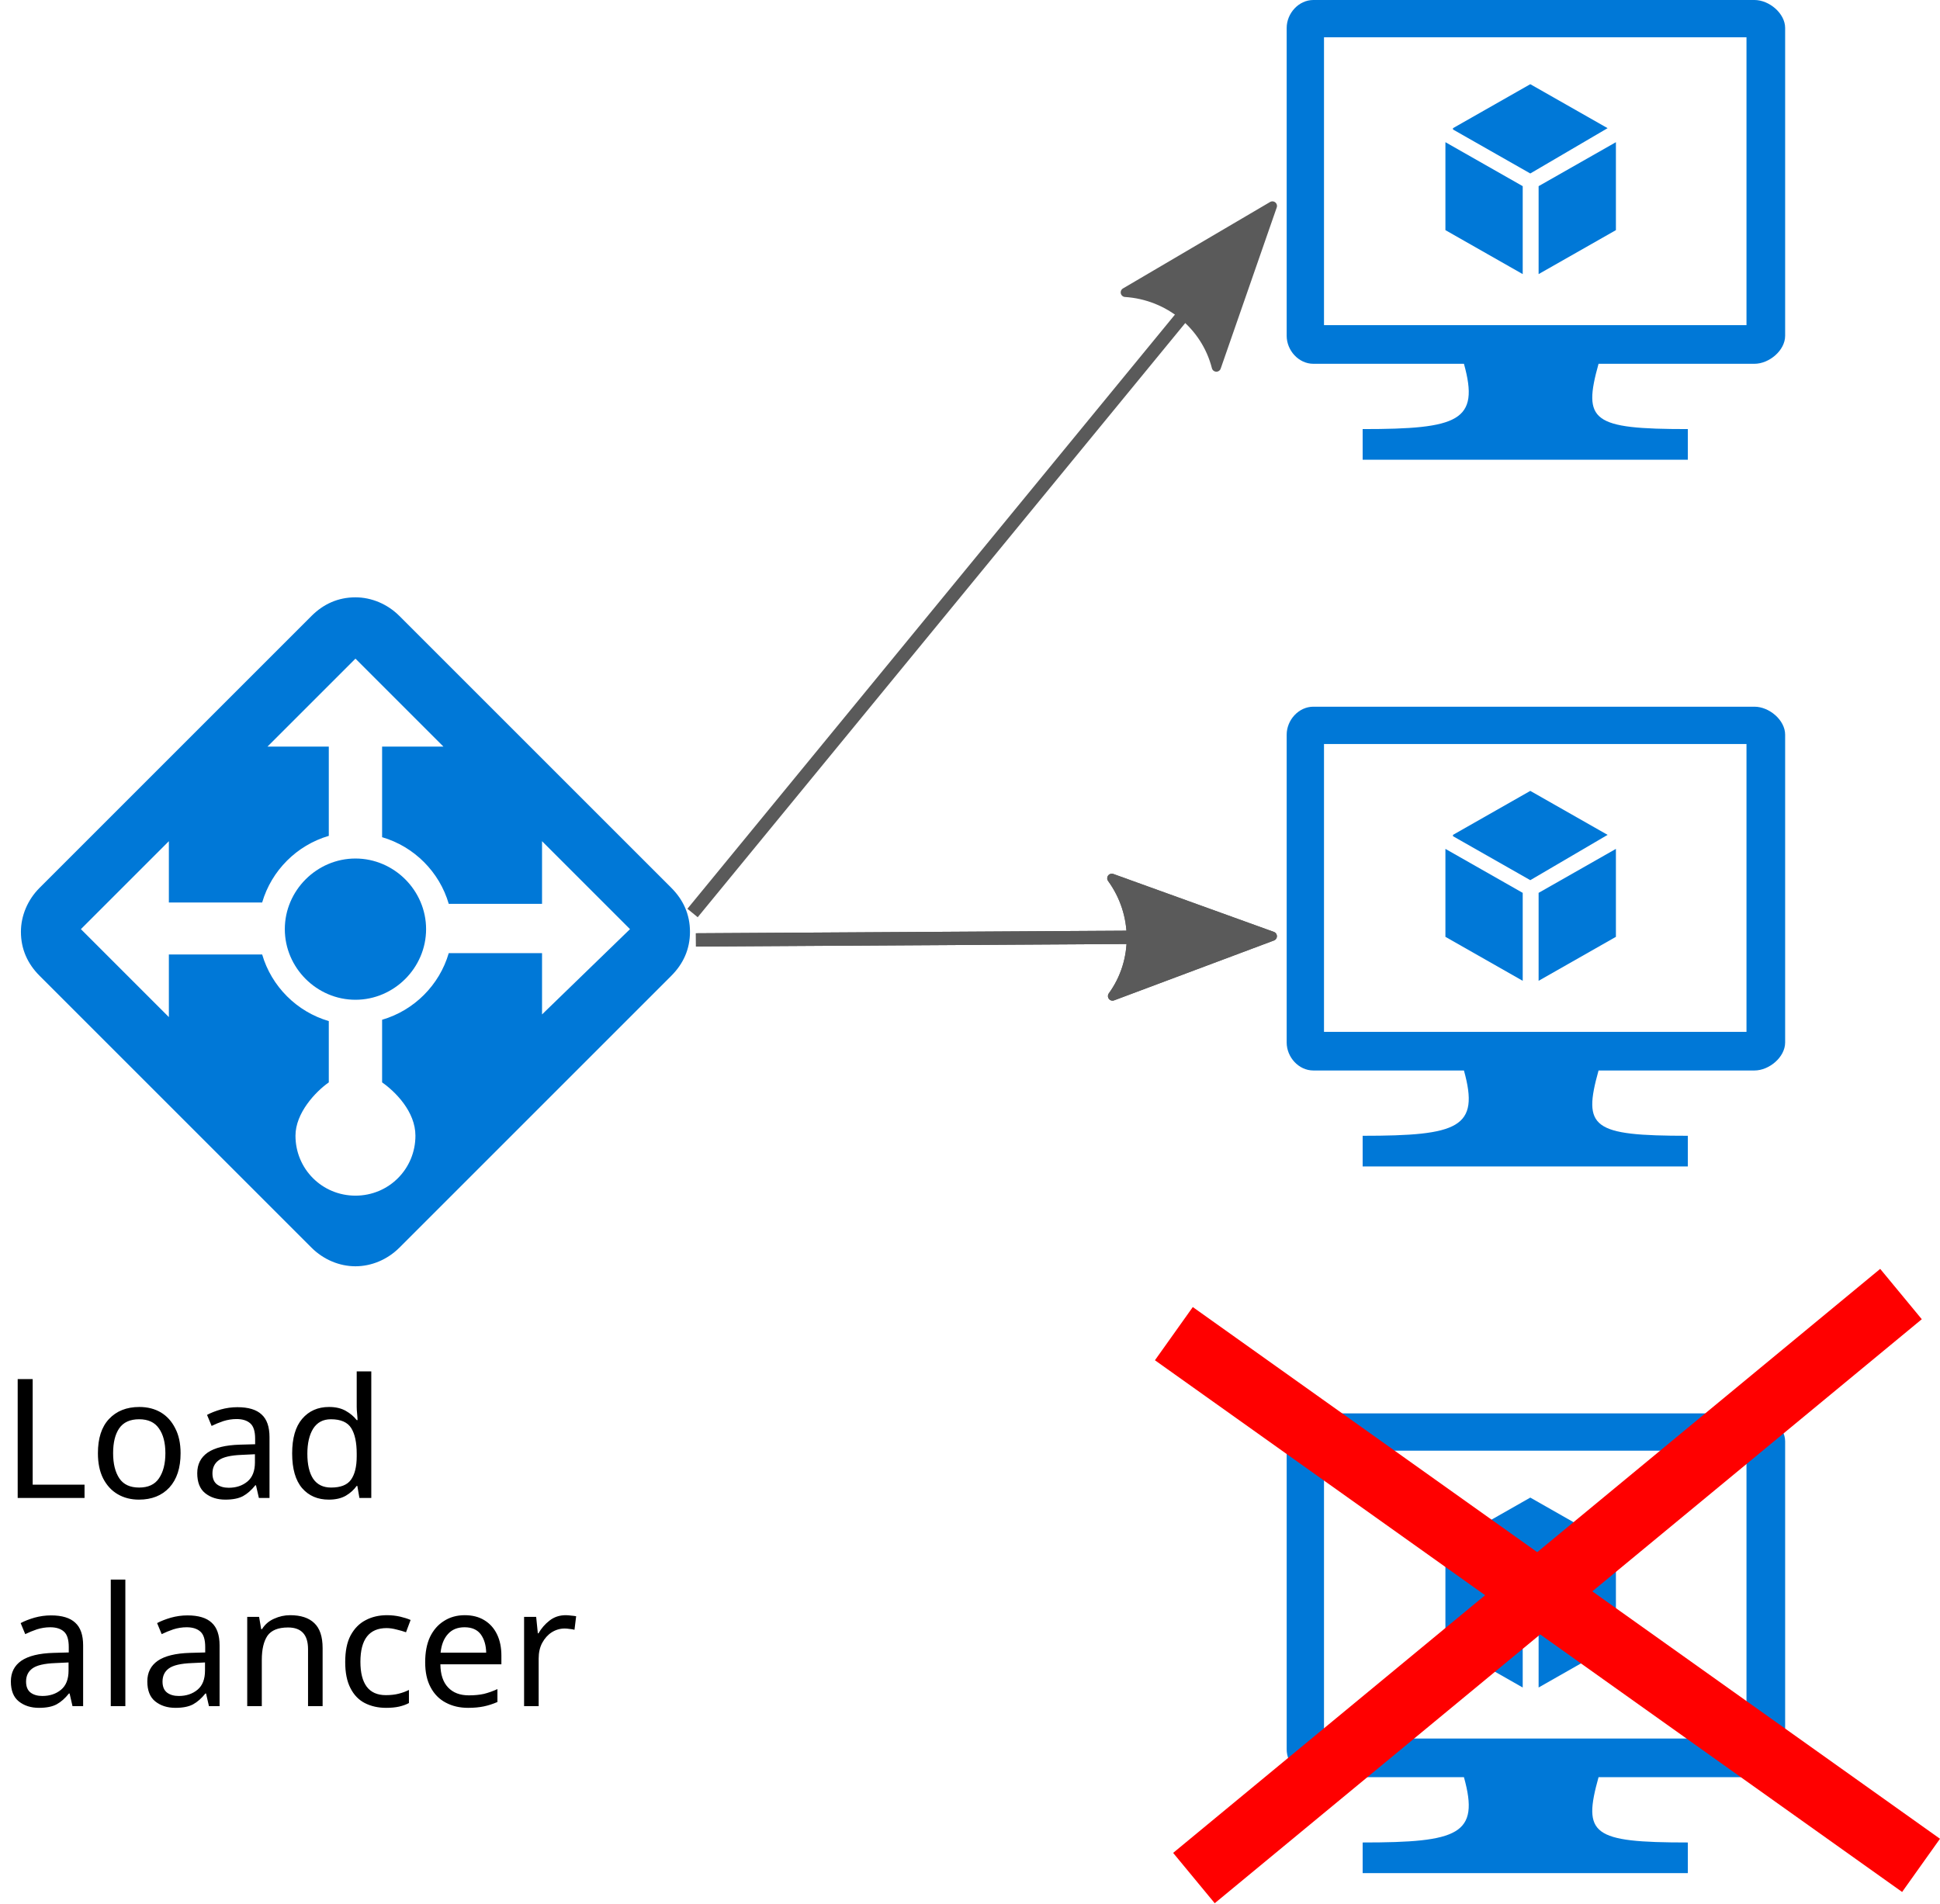
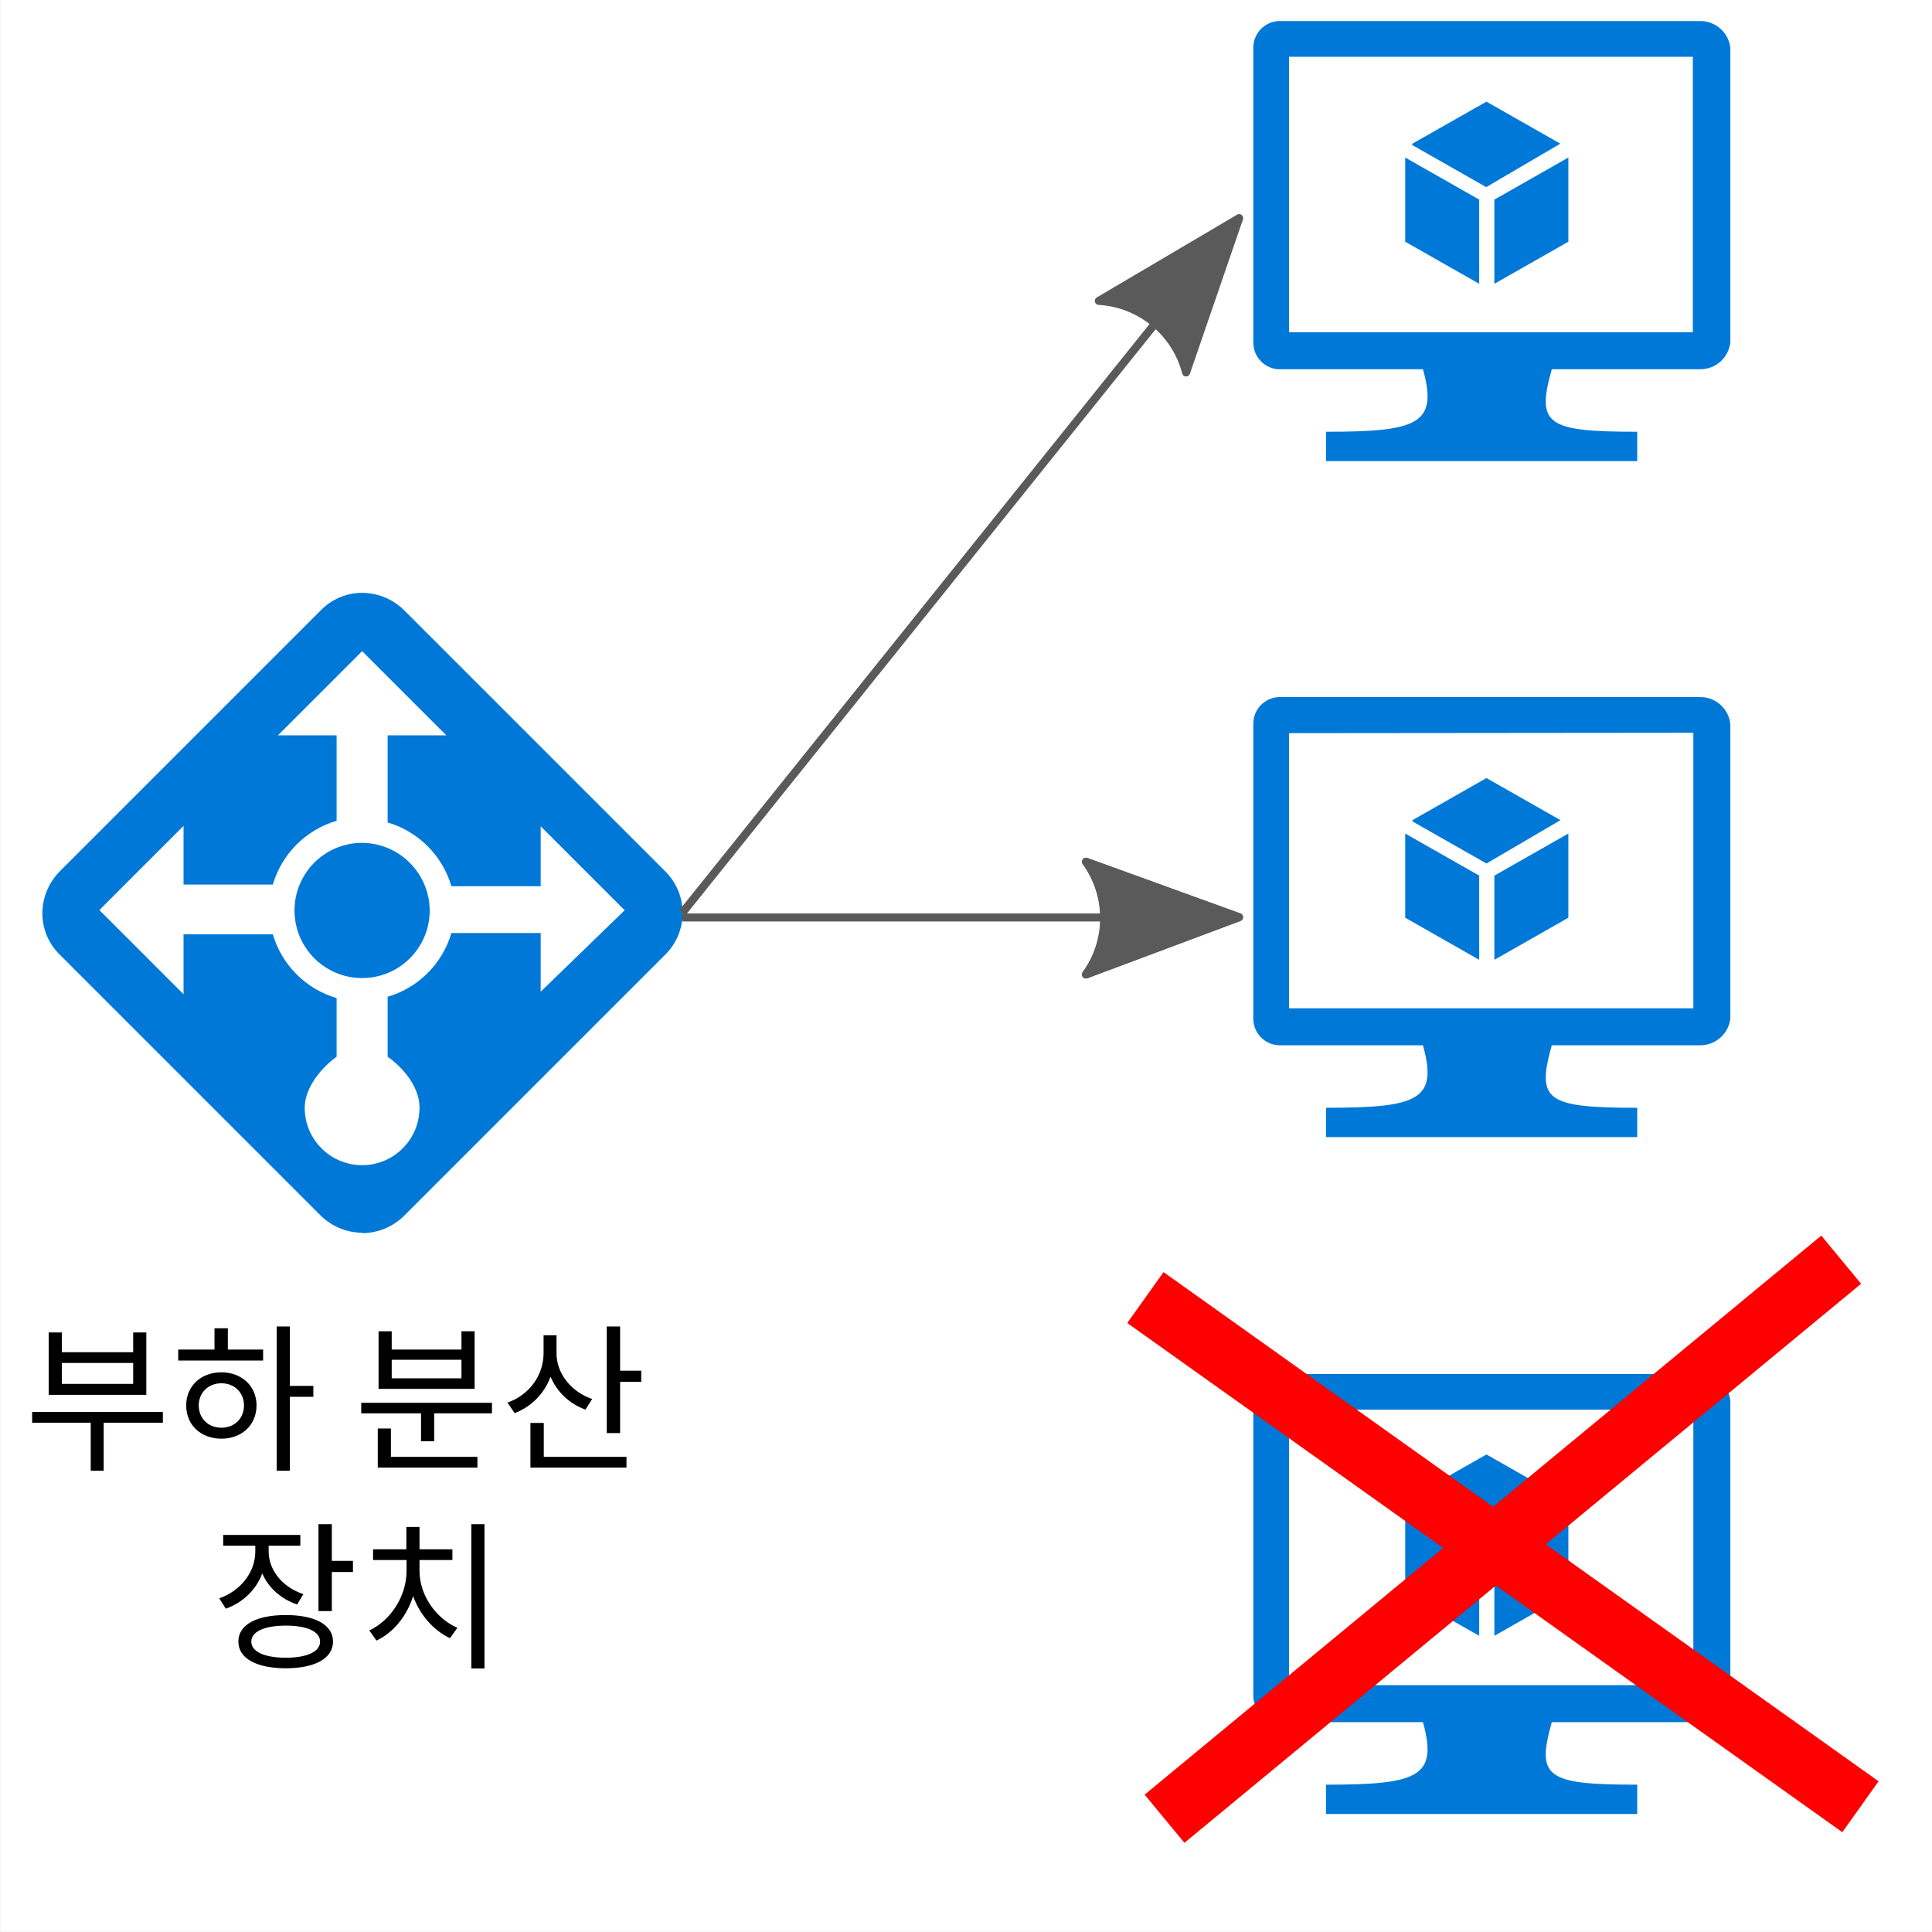
- <svg xmlns="http://www.w3.org/2000/svg" width="145.561" height="142.825" viewBox="0 0 145.561 142.825" id="svg2" version="1.1">
-   <defs id="defs4">
-     <marker orient="auto" refY="0" refX="0" id="marker5917" style="overflow:visible">
-       <path id="path5919" style="fill:#5a5a5a;fill-opacity:1;fill-rule:evenodd;stroke:#5a5a5a;stroke-width:0.625;stroke-linejoin:round;stroke-opacity:1" d="M 8.719,4.034 -2.207,0.016 8.719,-4.002 c -1.745,2.372 -1.735,5.617 -6e-7,8.035 z" transform="matrix(-1.1,0,0,-1.1,-1.1,0)" />
-     </marker>
-     <marker style="overflow:visible" id="marker5877" refX="0" refY="0" orient="auto">
-       <path transform="matrix(-1.1,0,0,-1.1,-1.1,0)" d="M 8.719,4.034 -2.207,0.016 8.719,-4.002 c -1.745,2.372 -1.735,5.617 -6e-7,8.035 z" style="fill:#5a5a5a;fill-opacity:1;fill-rule:evenodd;stroke:#5a5a5a;stroke-width:0.625;stroke-linejoin:round;stroke-opacity:1" id="path5879" />
-     </marker>
-     <marker orient="auto" refY="0" refX="0" id="Arrow2Lend" style="overflow:visible">
-       <path id="path4452" style="fill:#5d5d5d;fill-opacity:1;fill-rule:evenodd;stroke:#5d5d5d;stroke-width:0.625;stroke-linejoin:round;stroke-opacity:1" d="M 8.719,4.034 -2.207,0.016 8.719,-4.002 c -1.745,2.372 -1.735,5.617 -6e-7,8.035 z" transform="matrix(-1.1,0,0,-1.1,-1.1,0)" />
-     </marker>
+ <svg xmlns="http://www.w3.org/2000/svg" viewBox="0 0 151.47 151.43">
+   <defs>
+     <style>.cls-1{fill:#fff;}.cls-2{fill:#0078d7;}.cls-3,.cls-7{fill:none;}.cls-3{stroke:red;stroke-width:4.9px;}.cls-4{fill:#5d5d5d;stroke:#5d5d5d;}.cls-4,.cls-5,.cls-7{stroke-linejoin:round;stroke-width:0.63px;}.cls-5{fill:#5a5a5a;}.cls-5,.cls-7{stroke:#5a5a5a;}.cls-6{font-size:12.5px;font-family:MalgunGothic, Malgun Gothic;}</style>
  </defs>
-   <g id="layer6">
-     <rect style="fill:#ffffff;fill-opacity:1;stroke:none;stroke-width:4.9;stroke-miterlimit:4;stroke-dasharray:none;stroke-opacity:1" id="rect12656" width="151.429" height="151.429" x="-1.429" y="-1.461" />
-   </g>
-   <g id="layer1" transform="translate(-86.43459,-820.9498)" />
-   <g id="layer3" transform="translate(-86.43459,-88.58764)" />
-   <g id="layer2" transform="translate(-86.43459,-88.58764)">
-     <g id="g6001" transform="translate(41.67614,5.040748)">
-       <g id="Layer_1" transform="translate(21.77059,11.84689)" />
-       <g id="Ibiza_Symbols" transform="translate(45.4,11.84689)">
-         <g id="g6">
-           <path id="path8" d="m 131,71.7 -33.1,0 c -1.1,0 -2,1 -2,2.1 l 0,23.1 c 0,1.1 0.9,2.1 2,2.1 l 11.3,0 c 1.2,4.3 -0.4,4.9 -7.6,4.9 l 0,2.3 9.1,0 6.7,0 8.6,0 0,-2.3 c -7.2,0 -7.9,-0.6 -6.7,-4.9 l 11.7,0 c 1.1,0 2.3,-1 2.3,-2.1 l 0,-23.1 c 0,-1.1 -1.2,-2.1 -2.3,-2.1 z m -0.6,2.8 0,21.6 -31.7,0 0,-21.6 31.7,0 0,0 z" style="fill:#0078d7" />
-           <g transform="translate(1176.51,-2762.63)" id="group975-1984_1_">
-             <g transform="translate(0.8685,-17.652)" id="shape976-1985_2_">
-               <path id="path16" d="m -1057.4,2861.6 -5.8,-3.3 -5.8,3.3 0,0.1 5.8,3.3 5.8,-3.4 0,0 z" style="fill:#0078d7" />
-             </g>
-             <g transform="translate(15.8925,0)" id="shape977-1987_1_">
-               <path id="path21" d="m -1077.6,2848.3 0,6.6 5.8,-3.3 0,-6.6 -5.8,3.3 z" style="fill:#0078d7" />
-             </g>
-             <g id="shape978-1989_1_">
-               <path id="path26" d="m -1062.9,2848.3 -5.8,-3.3 0,6.6 5.8,3.3 0,-6.6 z" style="fill:#0078d7" />
+   <g id="Shapes">
+     <g id="layer6">
+       <rect id="rect12656" class="cls-1" x="0.04" width="151.43" height="151.43" />
+     </g>
+     <g id="layer2">
+       <g id="g6001">
+         <g id="Ibiza_Symbols" data-name="Ibiza Symbols">
+           <g id="g6">
+             <path id="path8" class="cls-2" d="M131.64,0H98.54a2.09,2.09,0,0,0-2,2.1V25.2a2.09,2.09,0,0,0,2,2.1h11.3c1.2,4.3-.4,4.9-7.6,4.9v2.3h24.4V32.2c-7.2,0-7.9-.6-6.7-4.9h11.7a2.37,2.37,0,0,0,2.3-2.1V2.1A2.37,2.37,0,0,0,131.64,0ZM131,2.8V24.4H99.34V2.8Z" transform="translate(1.72 1.65)" />
+             <g id="group975-1984">
+               <g id="shape976-1985">
+                 <path id="path16" class="cls-2" d="M120.62,9.62l-5.8-3.3L109,9.62v.1l5.8,3.3,5.8-3.4h0Z" transform="translate(1.72 1.65)" />
+               </g>
+               <g id="shape977-1987">
+                 <path id="path21" class="cls-2" d="M115.44,14v6.6l5.8-3.3v-6.6Z" transform="translate(1.72 1.65)" />
+               </g>
+               <g id="shape978-1989">
+                 <path id="path26" class="cls-2" d="M114.25,14l-5.8-3.3v6.6l5.8,3.3Z" transform="translate(1.72 1.65)" />
+               </g>
            </g>
          </g>
        </g>
-       </g>
-       <g id="Layer_1-7" transform="translate(19.75029,64.37483)" />
-       <g id="Ibiza_Symbols-2" transform="translate(45.4,64.87991)">
-         <g id="g6-1">
-           <path id="path8-3" d="m 131,71.7 -33.1,0 c -1.1,0 -2,1 -2,2.1 l 0,23.1 c 0,1.1 0.9,2.1 2,2.1 l 11.3,0 c 1.2,4.3 -0.4,4.9 -7.6,4.9 l 0,2.3 9.1,0 6.7,0 8.6,0 0,-2.3 c -7.2,0 -7.9,-0.6 -6.7,-4.9 l 11.7,0 c 1.1,0 2.3,-1 2.3,-2.1 l 0,-23.1 c 0,-1.1 -1.2,-2.1 -2.3,-2.1 z m -0.6,2.8 0,21.6 -31.7,0 0,-21.6 31.7,0 0,0 z" style="fill:#0078d7" />
-           <g transform="translate(1176.51,-2762.63)" id="group975-1984_1_-7">
-             <g transform="translate(0.8685,-17.652)" id="shape976-1985_2_-9">
-               <path id="path16-6" d="m -1057.4,2861.6 -5.8,-3.3 -5.8,3.3 0,0.1 5.8,3.3 5.8,-3.4 0,0 z" style="fill:#0078d7" />
-             </g>
-             <g transform="translate(15.8925,0)" id="shape977-1987_1_-6">
-               <path id="path21-5" d="m -1077.6,2848.3 0,6.6 5.8,-3.3 0,-6.6 -5.8,3.3 z" style="fill:#0078d7" />
-             </g>
-             <g id="shape978-1989_1_-7">
-               <path id="path26-9" d="m -1062.9,2848.3 -5.8,-3.3 0,6.6 5.8,3.3 0,-6.6 z" style="fill:#0078d7" />
+         <g id="Ibiza_Symbols-2" data-name="Ibiza Symbols-2">
+           <g id="g6-1">
+             <path id="path8-3" class="cls-2" d="M131.64,53H98.54a2.09,2.09,0,0,0-2,2.1v23.1a2.09,2.09,0,0,0,2,2.1h11.3c1.2,4.3-.4,4.9-7.6,4.9v2.3h24.4v-2.3c-7.2,0-7.9-.6-6.7-4.9h11.7a2.37,2.37,0,0,0,2.3-2.1V55.13A2.37,2.37,0,0,0,131.64,53Zm-.6,2.8v21.6H99.34V55.83Z" transform="translate(1.72 1.65)" />
+             <g id="group975-1984_1_-7" data-name="group975-1984 1 -7">
+               <g id="shape976-1985_2_-9" data-name="shape976-1985 2 -9">
+                 <path id="path16-6" class="cls-2" d="M120.62,62.65l-5.8-3.3-5.8,3.3v.1l5.8,3.3,5.8-3.4h0Z" transform="translate(1.72 1.65)" />
+               </g>
+               <g id="shape977-1987_1_-6" data-name="shape977-1987 1 -6">
+                 <path id="path21-5" class="cls-2" d="M115.44,67v6.6l5.8-3.3V63.7Z" transform="translate(1.72 1.65)" />
+               </g>
+               <g id="shape978-1989_1_-7" data-name="shape978-1989 1 -7">
+                 <path id="path26-9" class="cls-2" d="M114.25,67l-5.8-3.3v6.6l5.8,3.3Z" transform="translate(1.72 1.65)" />
+               </g>
            </g>
          </g>
        </g>
-       </g>
-       <g id="Layer_1-9" transform="translate(19.75029,117.9129)" />
-       <g id="Ibiza_Symbols-6" transform="translate(45.4,117.9129)">
-         <g id="g6-5">
-           <path id="path8-8" d="m 131,71.7 -33.1,0 c -1.1,0 -2,1 -2,2.1 l 0,23.1 c 0,1.1 0.9,2.1 2,2.1 l 11.3,0 c 1.2,4.3 -0.4,4.9 -7.6,4.9 l 0,2.3 9.1,0 6.7,0 8.6,0 0,-2.3 c -7.2,0 -7.9,-0.6 -6.7,-4.9 l 11.7,0 c 1.1,0 2.3,-1 2.3,-2.1 l 0,-23.1 c 0,-1.1 -1.2,-2.1 -2.3,-2.1 z m -0.6,2.8 0,21.6 -31.7,0 0,-21.6 31.7,0 0,0 z" style="fill:#0078d7" />
-           <g transform="translate(1176.51,-2762.63)" id="group975-1984_1_-0">
-             <g transform="translate(0.8685,-17.652)" id="shape976-1985_2_-1">
-               <path id="path16-5" d="m -1057.4,2861.6 -5.8,-3.3 -5.8,3.3 0,0.1 5.8,3.3 5.8,-3.4 0,0 z" style="fill:#0078d7" />
-             </g>
-             <g transform="translate(15.8925,0)" id="shape977-1987_1_-66">
-               <path id="path21-0" d="m -1077.6,2848.3 0,6.6 5.8,-3.3 0,-6.6 -5.8,3.3 z" style="fill:#0078d7" />
-             </g>
-             <g id="shape978-1989_1_-0">
-               <path id="path26-1" d="m -1062.9,2848.3 -5.8,-3.3 0,6.6 5.8,3.3 0,-6.6 z" style="fill:#0078d7" />
+         <g id="Ibiza_Symbols-6" data-name="Ibiza Symbols-6">
+           <g id="g6-5">
+             <path id="path8-8" class="cls-2" d="M131.64,106.07H98.54a2.09,2.09,0,0,0-2,2.1v23.1a2.09,2.09,0,0,0,2,2.1h11.3c1.2,4.3-.4,4.9-7.6,4.9v2.3h24.4v-2.3c-7.2,0-7.9-.6-6.7-4.9h11.7a2.37,2.37,0,0,0,2.3-2.1v-23.1A2.37,2.37,0,0,0,131.64,106.07Zm-.6,2.8v21.6H99.34v-21.6Z" transform="translate(1.72 1.65)" />
+             <g id="group975-1984_1_-0" data-name="group975-1984 1 -0">
+               <g id="shape976-1985_2_-1" data-name="shape976-1985 2 -1">
+                 <path id="path16-5" class="cls-2" d="M120.62,115.68l-5.8-3.3-5.8,3.3v.1l5.8,3.3,5.8-3.4h0Z" transform="translate(1.72 1.65)" />
+               </g>
+               <g id="shape977-1987_1_-66" data-name="shape977-1987 1 -66">
+                 <path id="path21-0" class="cls-2" d="M115.44,120v6.6l5.8-3.3v-6.6Z" transform="translate(1.72 1.65)" />
+               </g>
+               <g id="shape978-1989_1_-0" data-name="shape978-1989 1 -0">
+                 <path id="path26-1" class="cls-2" d="M114.25,120l-5.8-3.3v6.6l5.8,3.3Z" transform="translate(1.72 1.65)" />
+               </g>
            </g>
          </g>
        </g>
-       </g>
-       <path id="path4421" d="m 132.835,183.629 56.063,39.901" style="fill:none;fill-rule:evenodd;stroke:#ff0000;stroke-width:4.9;stroke-linecap:butt;stroke-linejoin:miter;stroke-miterlimit:4;stroke-dasharray:none;stroke-opacity:1" />
-       <path style="fill:none;fill-rule:evenodd;stroke:#ff0000;stroke-width:4.9;stroke-linecap:butt;stroke-linejoin:miter;stroke-miterlimit:4;stroke-dasharray:none;stroke-opacity:1" d="m 134.341,224.483 53.052,-43.826" id="path4423" />
-       <path id="path4425" d="m 96.975,154.082 41.921,-0.253" style="fill:none;fill-rule:evenodd;stroke:#5d5d5d;stroke-width:1px;stroke-linecap:butt;stroke-linejoin:miter;stroke-opacity:1;marker-end:url(#Arrow2Lend)" />
-       <path style="fill:none;fill-rule:evenodd;stroke:#5a5a5a;stroke-width:1px;stroke-linecap:butt;stroke-linejoin:miter;stroke-opacity:1;marker-end:url(#marker5877)" d="m 96.975,154.082 41.921,-0.253" id="path5073" />
-       <path id="path5897" d="M 96.722,152.062 139.401,100.039" style="fill:none;fill-rule:evenodd;stroke:#5a5a5a;stroke-width:1px;stroke-linecap:butt;stroke-linejoin:miter;stroke-opacity:1;marker-end:url(#marker5917)" />
-       <g transform="translate(46.42857,-141.4272)" id="g4415">
-         <path class="st0" d="m 25,320 c -1.2,0 -2.4,-0.5 -3.3,-1.4 L 1.3,298.2 c -0.9,-0.9 -1.4,-2 -1.4,-3.3 0,-1.2 0.5,-2.4 1.4,-3.3 l 20.4,-20.4 c 0.9,-0.9 2,-1.4 3.3,-1.4 1.2,0 2.4,0.5 3.3,1.4 l 20.4,20.4 c 0.9,0.9 1.4,2 1.4,3.3 0,1.3 -0.5,2.4 -1.4,3.3 l -20.4,20.4 c -0.9,0.9 -2.1,1.4 -3.3,1.4" id="path5" style="fill:#0078d7;fill-opacity:1" />
-         <path class="st1" d="m 45.6,294.7 -6.6,-6.6 0,4.7 -7,0 c -0.7,-2.4 -2.6,-4.3 -5,-5 l 0,-6.8 4.6,0 -6.6,-6.6 -6.6,6.6 4.6,0 0,6.7 c -2.4,0.7 -4.3,2.6 -5,5 l -7,0 0,-4.6 -6.6,6.6 6.6,6.6 0,-4.7 7,0 c 0.7,2.4 2.6,4.3 5,5 l 0,4.6 c -1,0.7 -2.5,2.3 -2.5,4 0,2.5 2,4.5 4.5,4.5 2.5,0 4.5,-2 4.5,-4.5 0,-1.8 -1.5,-3.3 -2.5,-4 l 0,-4.7 c 2.4,-0.7 4.3,-2.6 5,-5 l 7,0 0,4.6 6.6,-6.4 z" id="path7" style="fill:#ffffff;fill-opacity:1" />
-         <path class="st0" d="m 25,289.4 c -2.9,0 -5.3,2.4 -5.3,5.3 0,2.9 2.4,5.3 5.3,5.3 2.9,0 5.3,-2.4 5.3,-5.3 0,-2.9 -2.4,-5.3 -5.3,-5.3 z" id="path9" style="fill:#0078d7;fill-opacity:1" />
-       </g>
-       <g id="paths" transform="translate(280,-102)">
-         <g id="Access_control" />
-         <g id="Azure_active_directory" />
-         <g id="API_Management" />
-         <g id="Azure_automation" />
-         <g id="Azure_SQL_database" />
-         <g id="Azure_subscription" />
-         <g id="Backup_service" />
-         <g id="Bitbucket_code_source" />
-         <g id="Azure_cache" />
-         <g id="Content_delivery_network__x28_CDN_x29_" />
-         <g id="Cloud_service" />
-         <g id="CodePlex" />
-         <g id="Dropbox_code_source" />
-         <g id="Express_route" />
-         <g id="Git_repository" />
-         <g id="GitHub_code" />
-         <g id="HD_Insight" />
-         <g id="Health_monitoring" />
-         <g id="Healthy" />
-         <g id="BizTalk_hybrid_connection" />
-         <g id="Hybrid_connection_manager_for_BizTalk_hybrid_connection" />
-         <g id="Hyper-V_recovery_manager" />
+         <path id="path4421" class="cls-3" d="M88.08,100.08,144.14,140" transform="translate(1.72 1.65)" />
+         <path id="path4423" class="cls-3" d="M89.58,140.94l53.05-43.83" transform="translate(1.72 1.65)" />
+         <path id="path4452" class="cls-4" d="M83.42,65.91l12,4.35-12,4.49A7.52,7.52,0,0,0,83.42,65.91Z" transform="translate(1.72 1.65)" />
+         <path id="path4425" class="cls-4" d="M94.14,70.28" transform="translate(1.72 1.65)" />
+         <path id="path5879" class="cls-5" d="M83.42,65.91l12,4.35-12,4.49A7.52,7.52,0,0,0,83.42,65.91Z" transform="translate(1.72 1.65)" />
+         <path id="path5073" class="cls-5" d="M94.14,70.28" transform="translate(1.72 1.65)" />
+         <path id="path5919" class="cls-5" d="M84.43,21.94l11-6.49L91.27,27.55A7.52,7.52,0,0,0,84.43,21.94Z" transform="translate(1.72 1.65)" />
+         <path id="path5897" class="cls-5" d="M94.64,16.49" transform="translate(1.72 1.65)" />
+         <g id="g4415">
+           <path id="path5" class="cls-2" d="M26.67,95a4.71,4.71,0,0,1-3.3-1.4L3,73.23a4.53,4.53,0,0,1-1.4-3.3A4.71,4.71,0,0,1,3,66.63l20.4-20.4a4.53,4.53,0,0,1,3.3-1.4,4.71,4.71,0,0,1,3.3,1.4l20.4,20.4a4.59,4.59,0,0,1,0,6.6L30,93.63a4.71,4.71,0,0,1-3.3,1.4" transform="translate(1.72 1.65)" />
+           <path id="path7" class="cls-1" d="M47.27,69.73l-6.6-6.6v4.7h-7a7.38,7.38,0,0,0-5-5V56h4.6l-6.6-6.6L20.07,56h4.6v6.7a7.38,7.38,0,0,0-5,5h-7v-4.6l-6.6,6.6,6.6,6.6v-4.7h7a7.38,7.38,0,0,0,5,5v4.6c-1,.7-2.5,2.3-2.5,4a4.5,4.5,0,0,0,9,0c0-1.8-1.5-3.3-2.5-4v-4.7a7.38,7.38,0,0,0,5-5h7v4.6l6.6-6.4Z" transform="translate(1.72 1.65)" />
+           <path id="path9" class="cls-2" d="M26.67,64.43a5.3,5.3,0,1,0,5.3,5.3A5.34,5.34,0,0,0,26.67,64.43Z" transform="translate(1.72 1.65)" />
+         </g>
      </g>
    </g>
-     <text xml:space="preserve" style="font-style:normal;font-weight:normal;font-size:12.5px;line-height:125%;font-family:sans-serif;text-align:center;letter-spacing:0px;word-spacing:0px;text-anchor:middle;fill:#000000;fill-opacity:1;stroke:none;stroke-width:1px;stroke-linecap:butt;stroke-linejoin:miter;stroke-opacity:1" x="112.326" y="201" id="text12473">
-       <tspan id="tspan12475" x="112.326" y="201">Load</tspan>
-       <tspan x="112.326" y="216.625" id="tspan12477">Balancer</tspan>
+   </g>
+   <g id="txt">
+     <text class="cls-6" transform="translate(1.91 114.34)">부하 분산 <tspan x="14.7" y="15.5">장치</tspan>
    </text>
+     <line class="cls-7" x1="97.19" y1="17.1" x2="53.49" y2="71.57" />
+     <line class="cls-7" x1="95.86" y1="71.93" x2="53.49" y2="71.93" />
  </g>
</svg>
